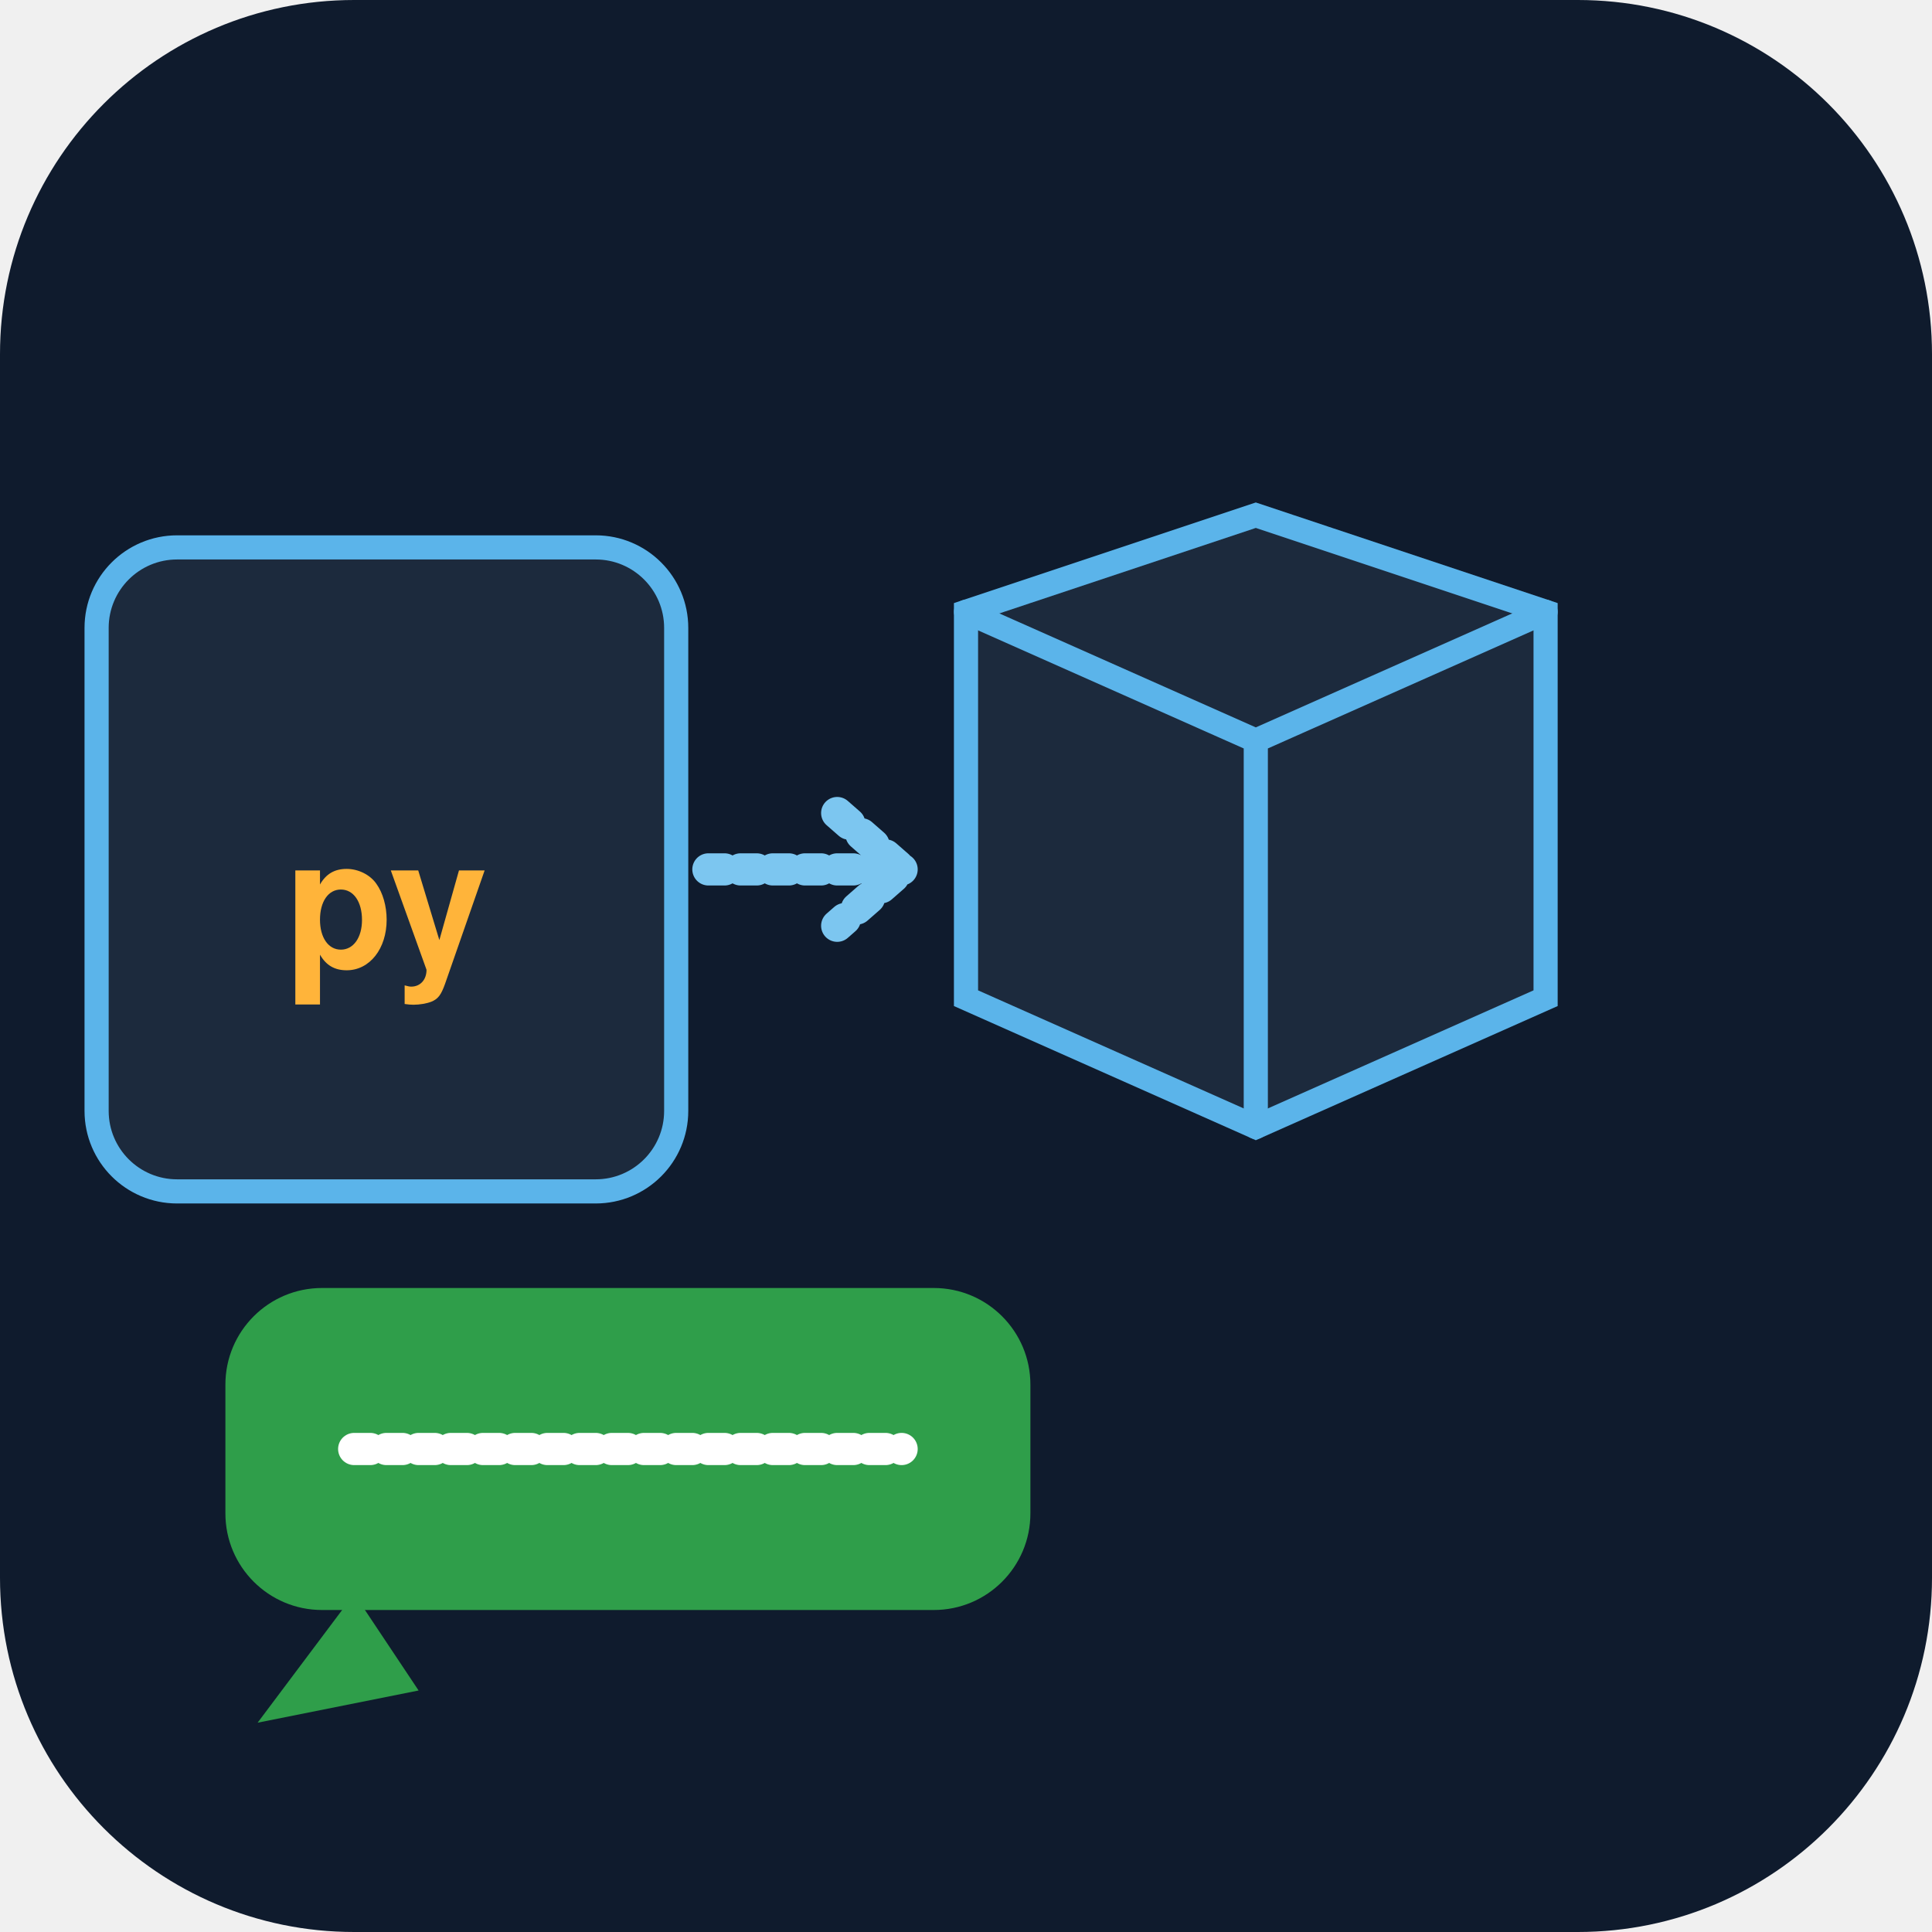
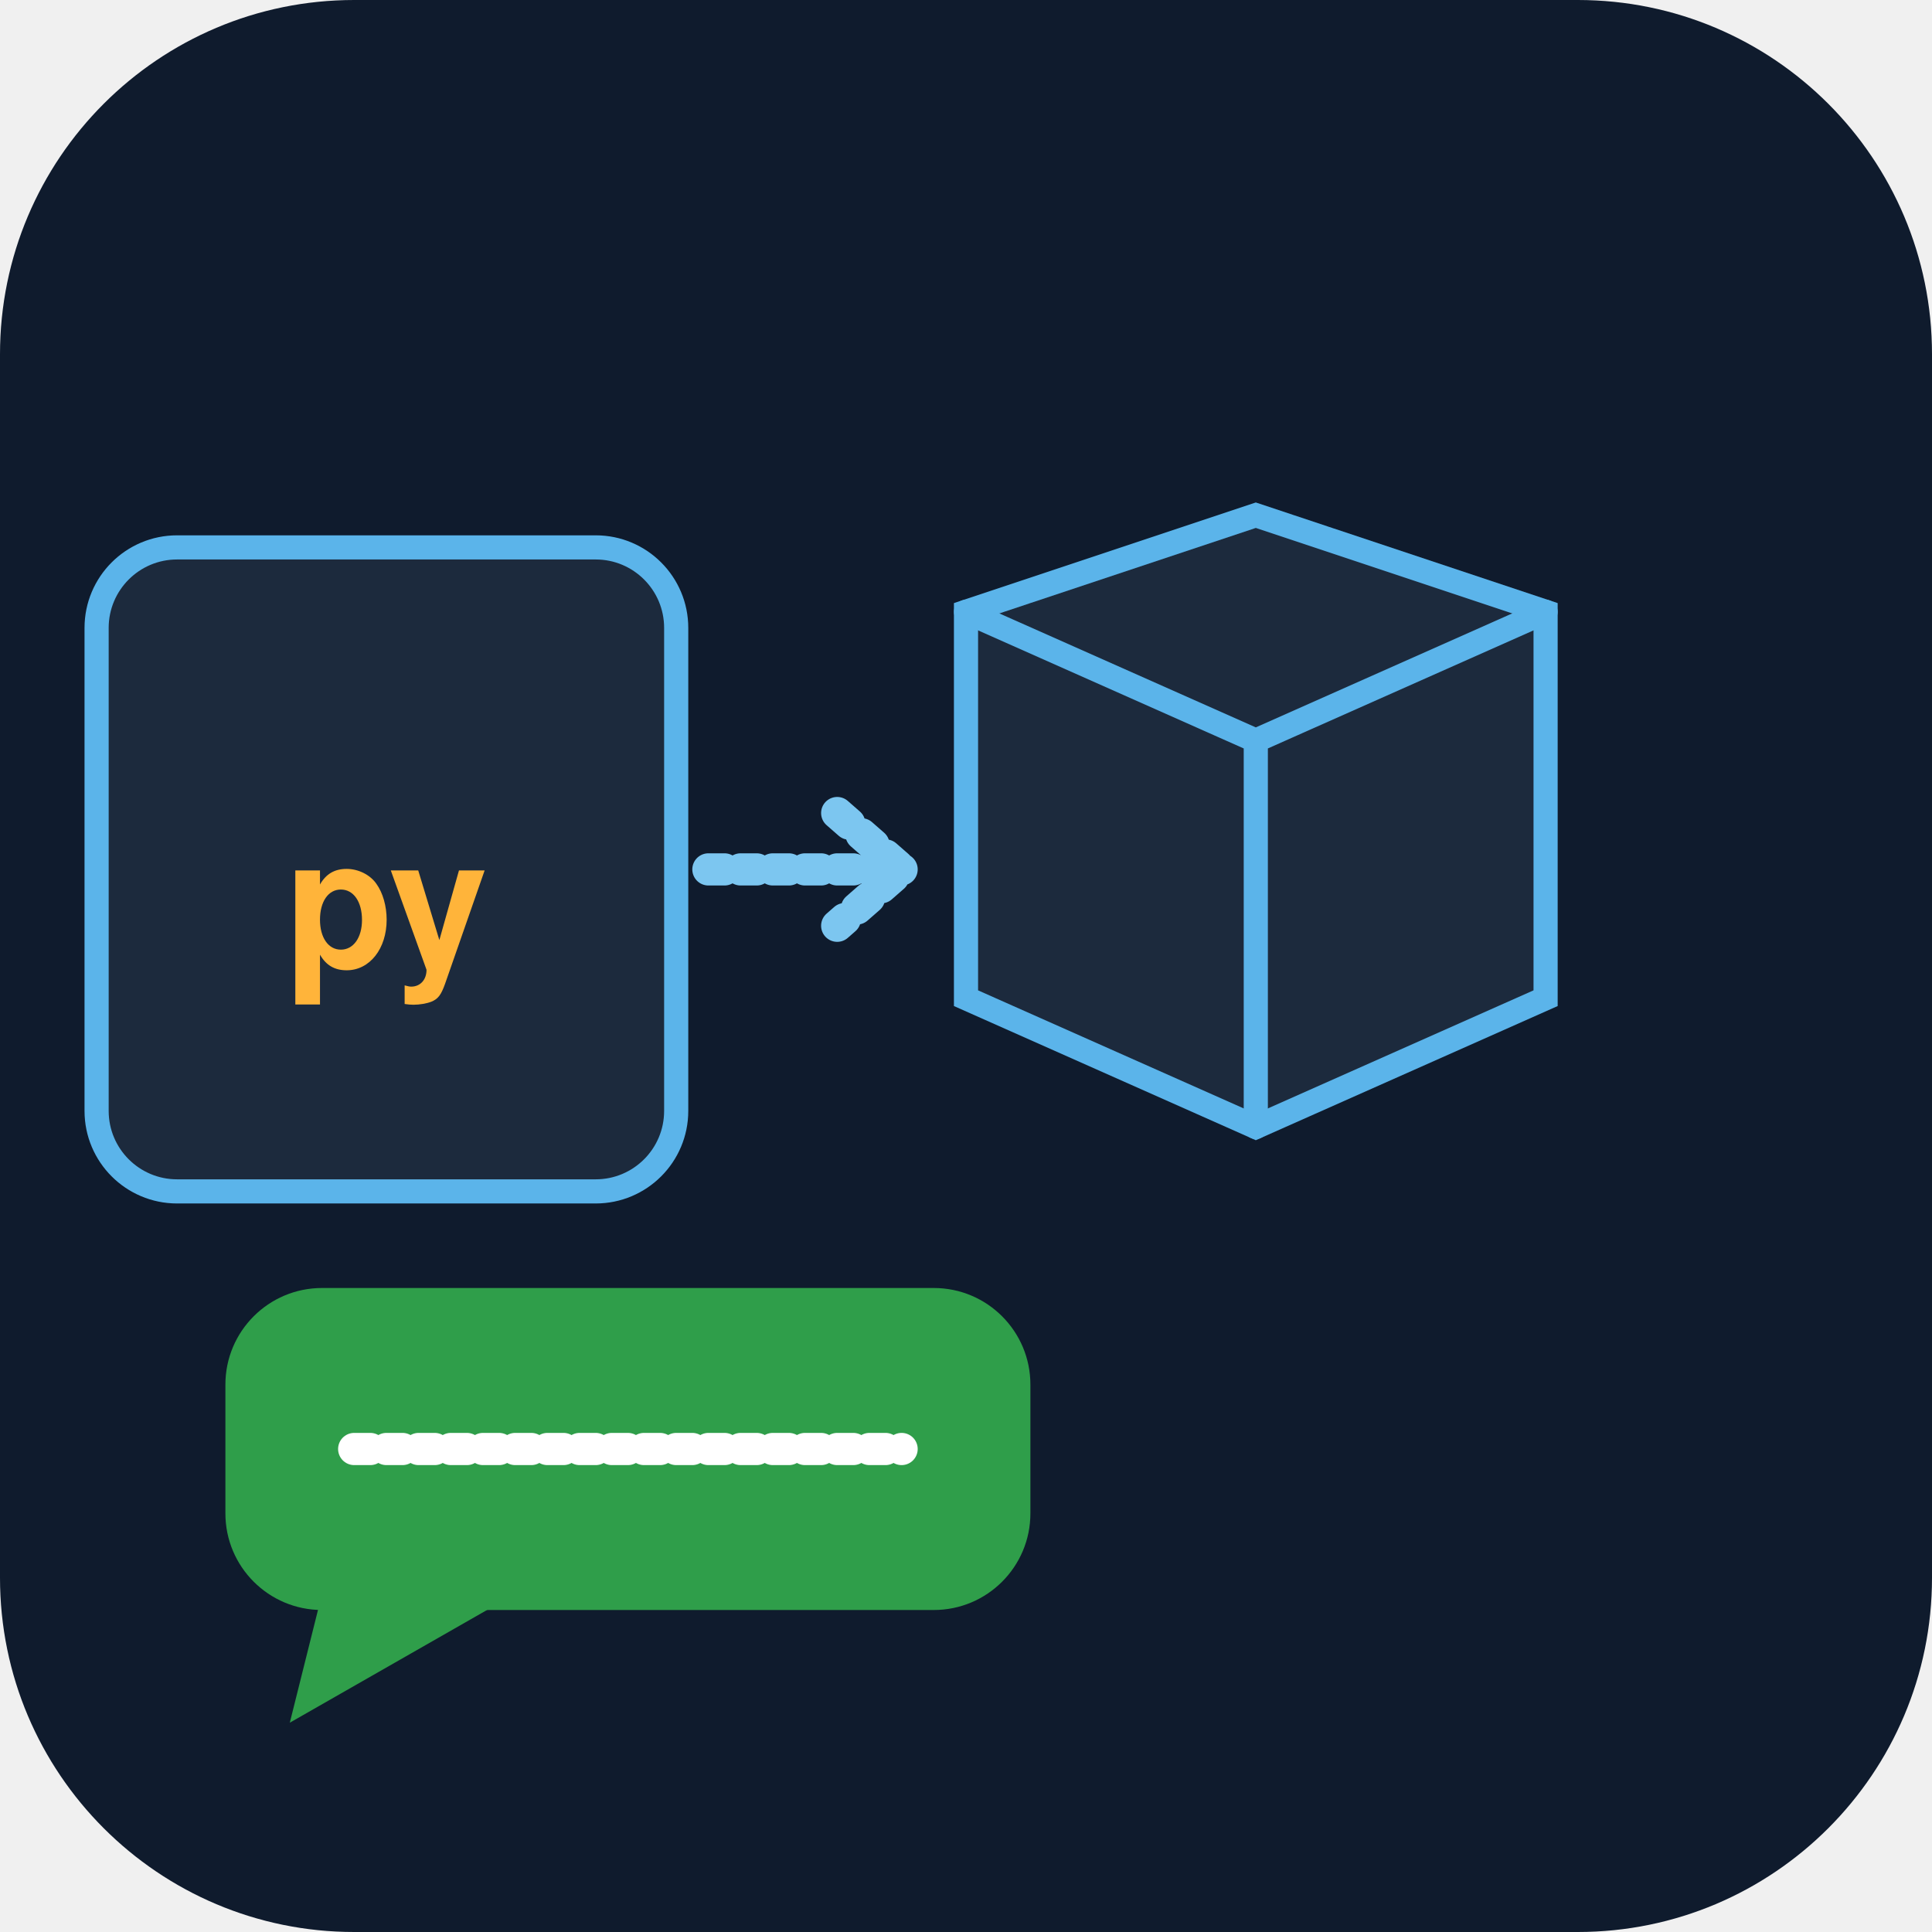
<svg xmlns="http://www.w3.org/2000/svg" viewBox="0 0 120 120" width="120" height="120" role="img">
  <style>@keyframes fade{0%{opacity:0}15.51%,44.3%,100%{opacity:1}}
@keyframes dr{0%{stroke-dashoffset:1}26.58%,44.3%,100%{stroke-dashoffset:0}}
@keyframes pop{0%{opacity:0;transform:scale(.3)}15.51%,44.3%,100%{opacity:1;transform:scale(1)}}
.f{animation:fade 7.9s ease-out both infinite alternate}
.d{stroke-dasharray:1;animation:dr 7.9s ease-out both infinite alternate}
.p{transform-box:fill-box;transform-origin:center;animation:pop 7.9s ease-out both infinite alternate}
@media (prefers-reduced-motion: reduce){*{animation:none!important}}</style>
  <rect width="120" height="120" rx="22" fill="#0f1b2d" />
  <g class="p" style="animation-delay:0s">
    <g>
      <rect x="6" y="34" width="36" height="40" rx="5" fill="#1c2a3d" stroke="#5bb4ea" stroke-width="1.5" />
      <text x="24" y="60" text-anchor="middle" font-size="11" fill="#ffb43a" font-family="-apple-system,Helvetica,Arial,sans-serif" font-weight="600">py</text>
    </g>
  </g>
  <path class="d" style="animation-delay:0.8s" pathLength="1" d="M44,54 H56 M52,50.5 L56,54 L52,57.5" stroke="#7cc6f0" stroke-width="2" stroke-linecap="round" stroke-linejoin="round" fill="none" />
  <g class="p" style="animation-delay:1.4s">
    <g>
      <path d="M60,38 L78,32 L96,38 V62 L78,70 L60,62 Z" fill="#1c2a3d" stroke="#5bb4ea" stroke-width="1.5" />
      <path d="M60,38 L78,46 L96,38 M78,46 V70" stroke="#5bb4ea" stroke-width="1.5" stroke-linecap="round" stroke-linejoin="round" fill="none" />
    </g>
  </g>
  <g class="p" style="animation-delay:2.4s">
    <g>
      <rect x="14" y="80" width="50" height="20" rx="6" fill="#2f9e4a" />
-       <path d="M22,99 l-6,8 l10,-2 z" fill="#2f9e4a" />
+       <path d="M20,99 L32,99 L18,107 z" fill="#2f9e4a" />
    </g>
  </g>
  <path class="d" style="animation-delay:2.9s" pathLength="1" d="M22,90 H56" stroke="#fff" stroke-width="2" stroke-linecap="round" stroke-linejoin="round" fill="none" />
</svg>
